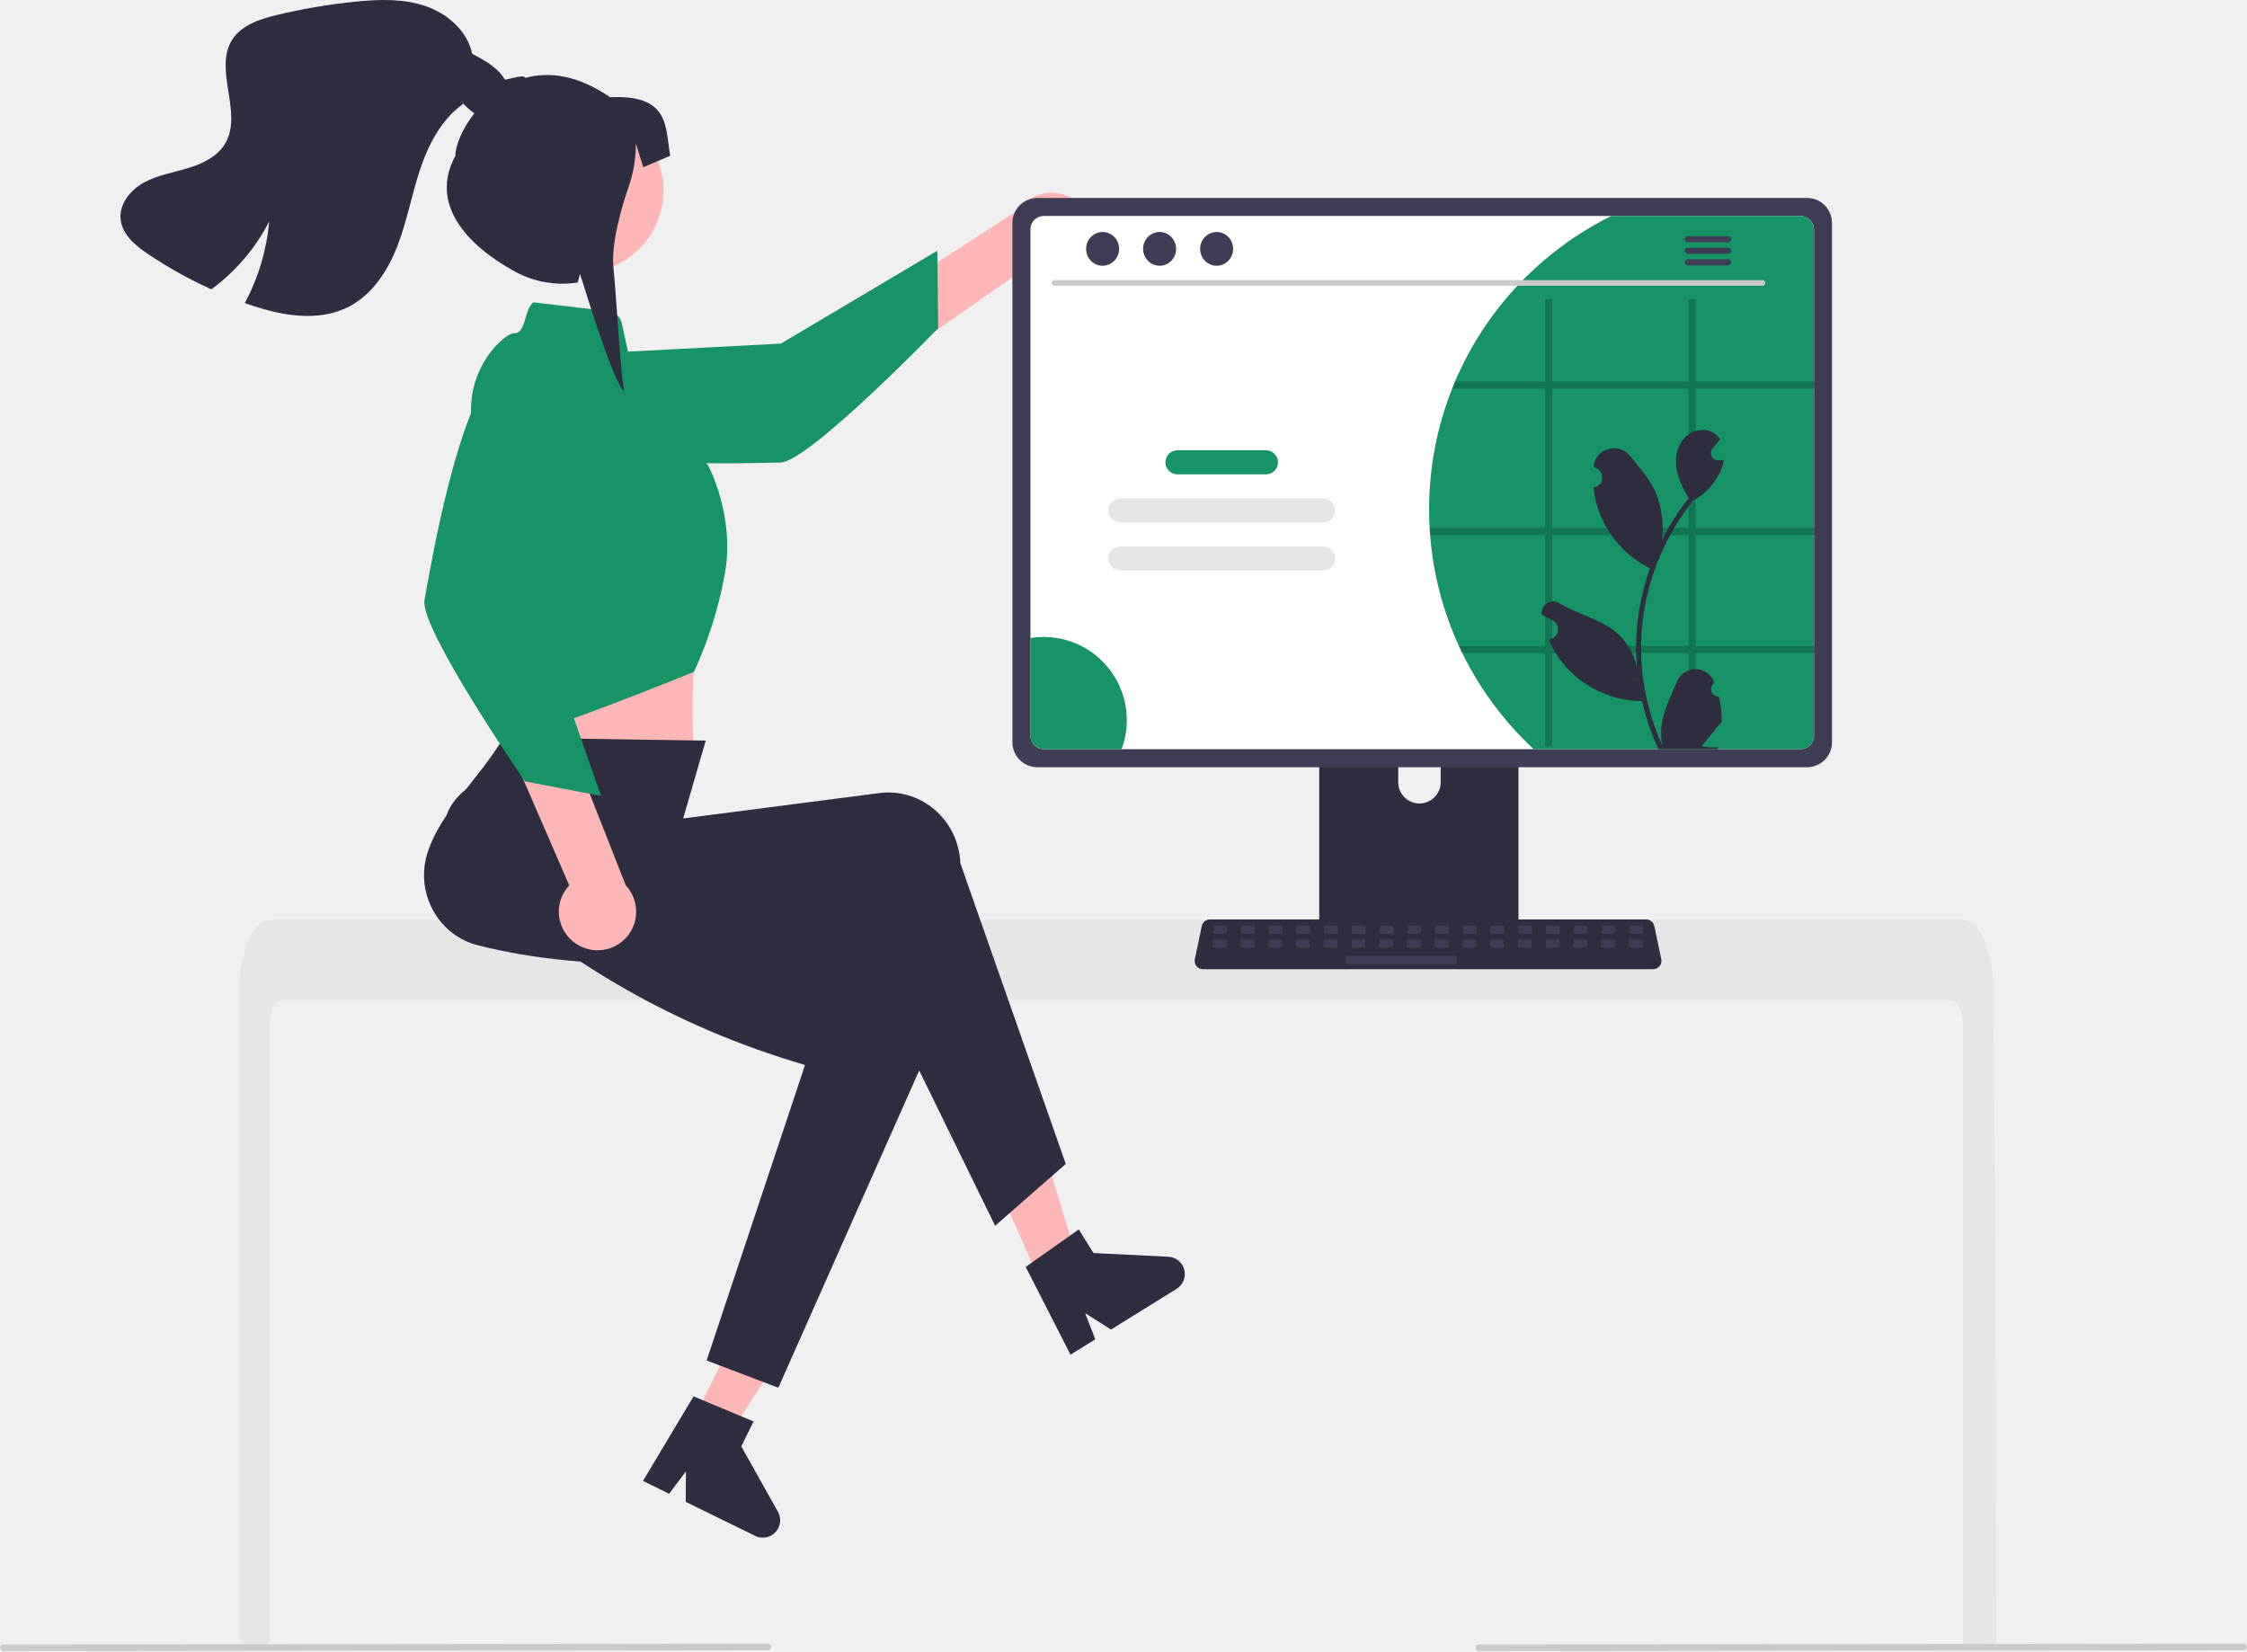
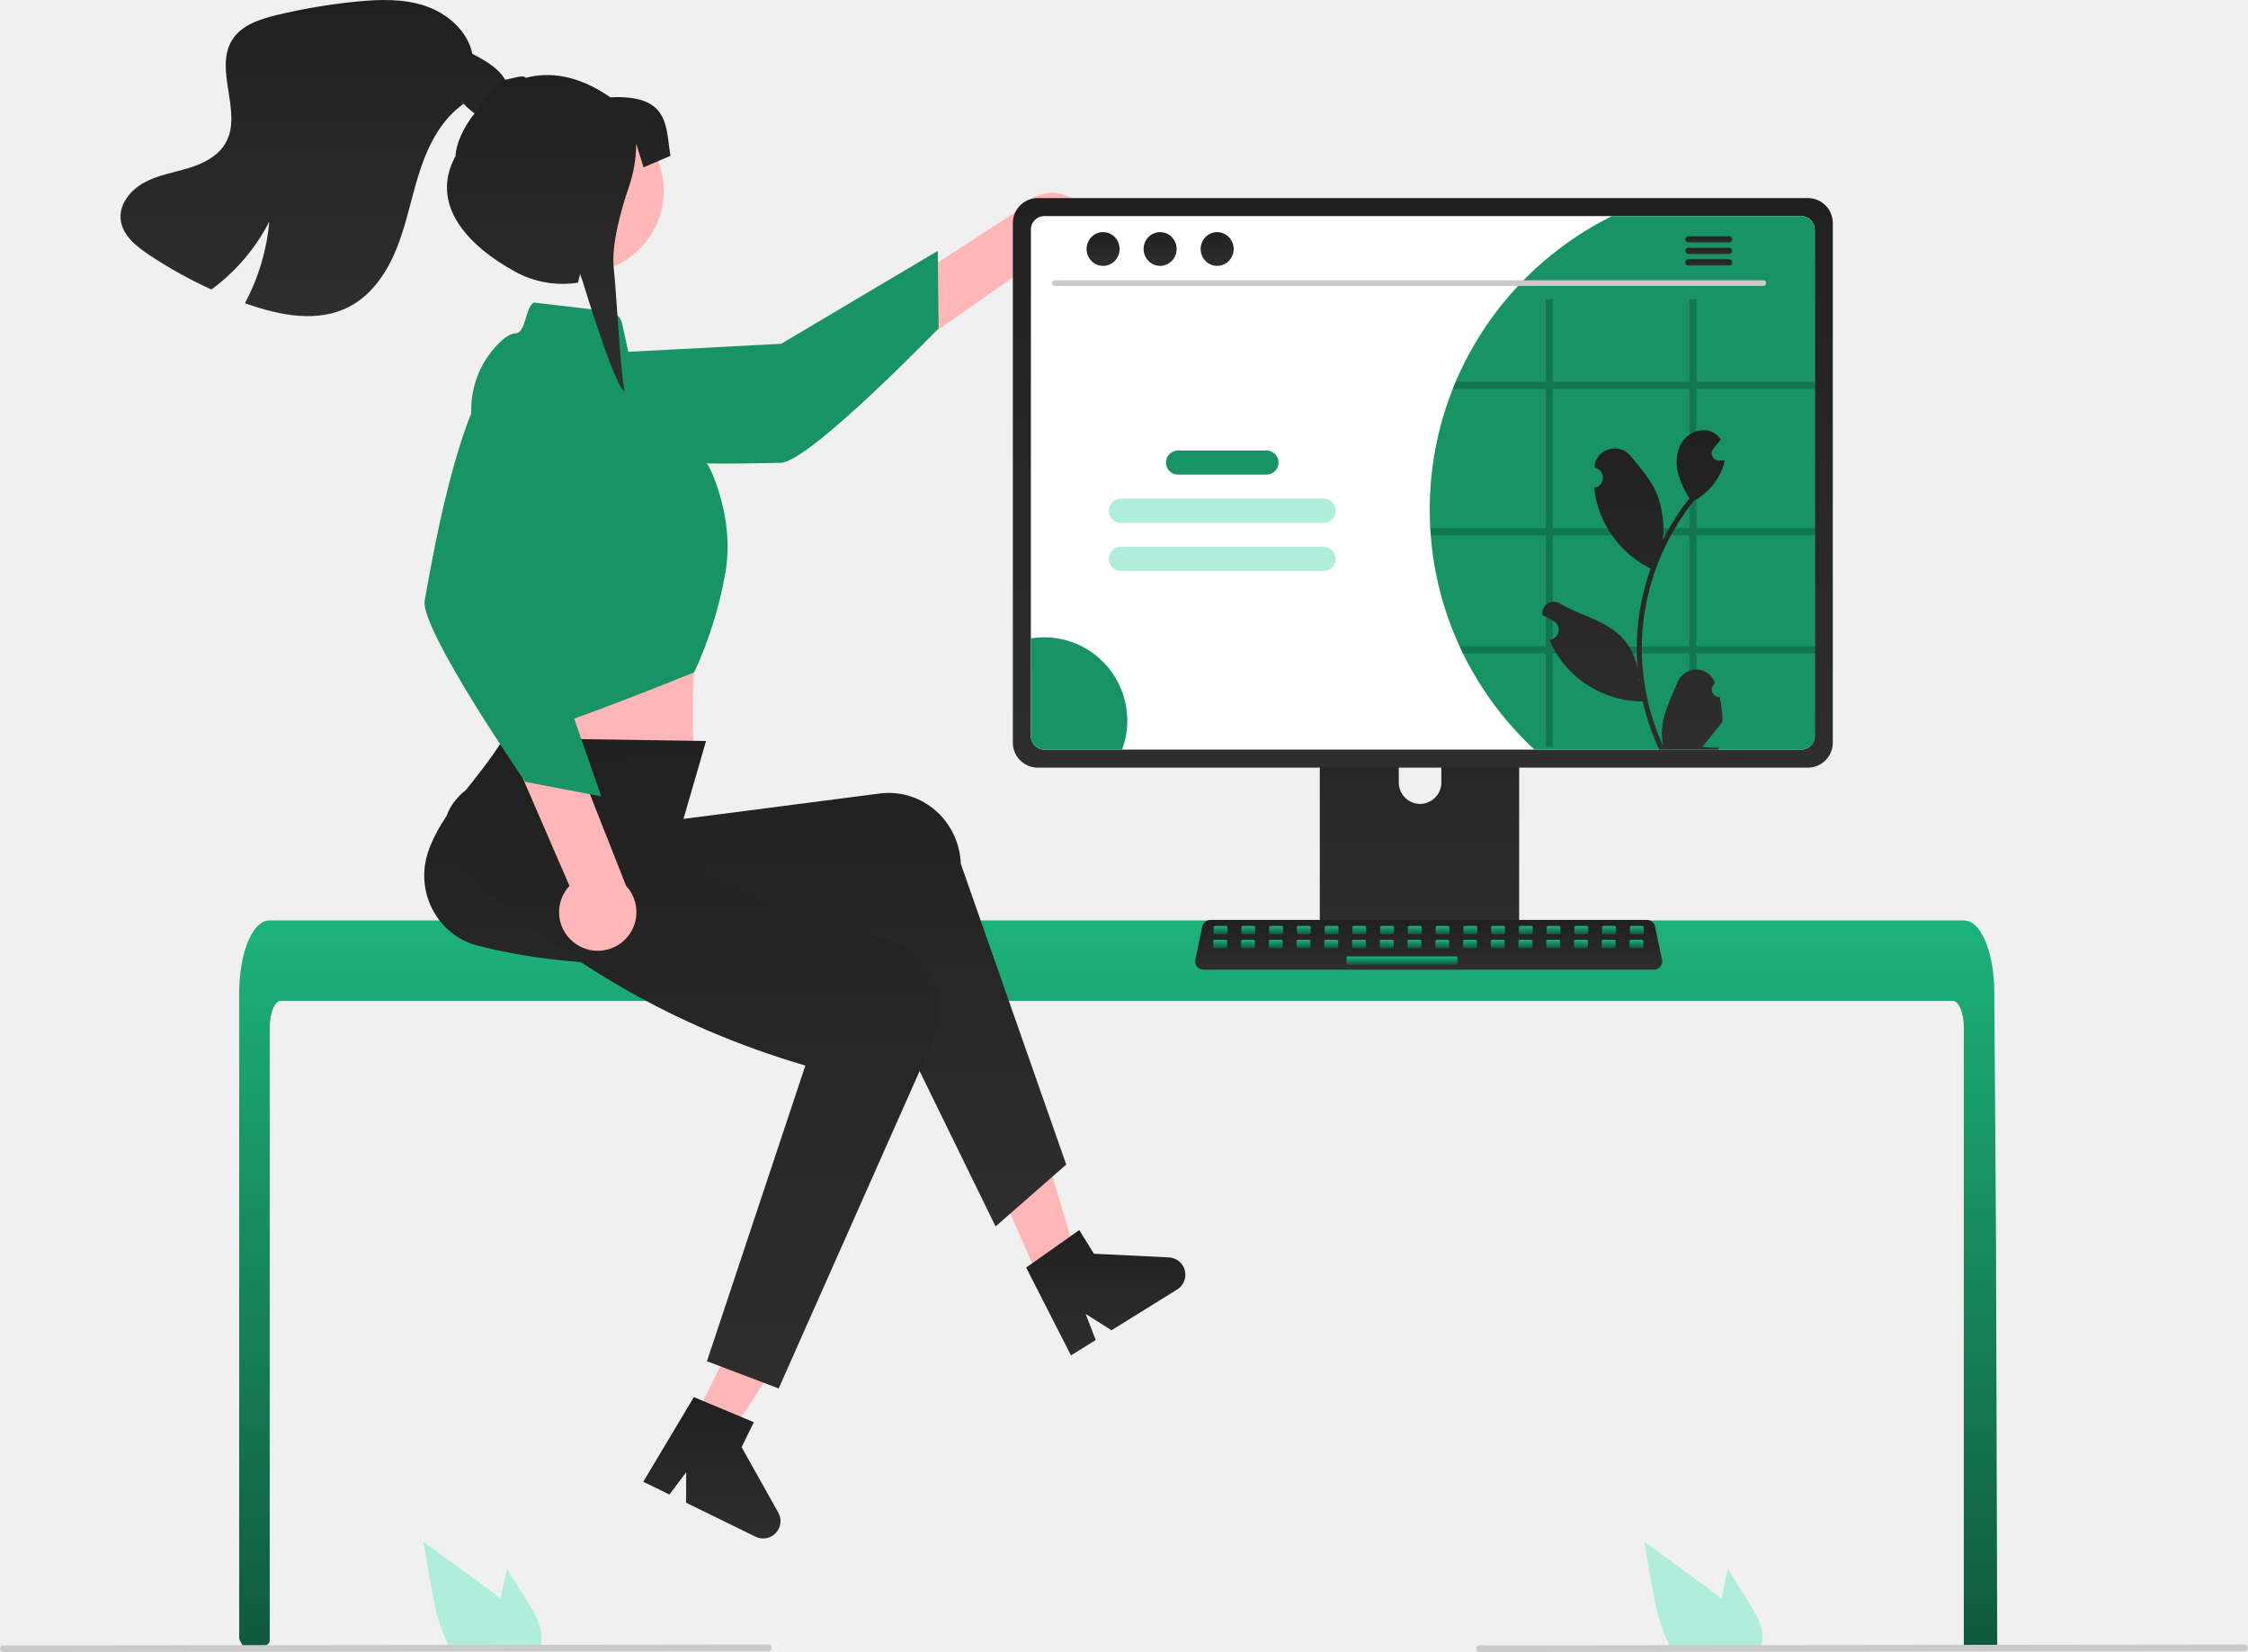
- <svg xmlns="http://www.w3.org/2000/svg" data-name="Layer 1" width="810.131" height="595.285" viewBox="0 0 810.131 595.285">
-   <polygon points="378.969 471.236 391.767 465.509 375.738 412.214 356.848 420.666 378.969 471.236" fill="#ffb6b6" />
-   <path d="M564.736,609.125l19.145-13.52,5.284,8.518,27,1.329a6.261,6.261,0,0,1,2.993,11.575l-23.669,14.683-9.307-5.895,3.634,9.414-8.924,5.536Z" transform="translate(-194.9343 -152.3575)" fill="#2f2e41" />
-   <path d="M902.658,522.718c0-5.36-1.8-9.71-4.01-9.72h-602.49c-2.22.01-4.01,4.36-4.02,9.72v220.643a2.003,2.003,0,0,1-1.809,1.994q-2.426.233-4.851.433c-.04,0-.08.01-.12.01-.88.08-1.76.14-2.64.21h-.01q-.679-1.255-1.342-2.533a2.011,2.011,0,0,1-.228-.929V510.108c0-1.48.06-2.97.16-4.44a56.884,56.884,0,0,1,.75-6.02c1.69-9.29,5.51-15.58,9.85-15.6h611a4.683,4.683,0,0,1,1.84.39,7.173,7.173,0,0,1,2.27,1.59,14.07,14.07,0,0,1,2.23,3.05c2.14,3.77,3.67,9.39,4.21,15.93,0,.06.01.12.01.18.14,1.62.21,3.27.2,4.92l.14,21.43.09,12.78.27,40.1.1,14.24.44,146.2h0a2,2,0,0,1-2,2h-8.04a2,2,0,0,1-2-2Z" transform="translate(-194.9343 -152.3575)" fill="#e6e6e6" />
-   <path d="M738.942,383.772H674.023a3.464,3.464,0,0,0-3.459,3.467V489.793h71.845V387.24A3.466,3.466,0,0,0,738.942,383.772Zm-32.241,58.27a7.702,7.702,0,0,1-7.666-7.666V422.548a7.666,7.666,0,0,1,15.332,0v11.829a7.702,7.702,0,0,1-7.666,7.666Z" transform="translate(-194.9343 -152.3575)" fill="#2f2e41" />
-   <path d="M670.341,486.513v9.894a1.938,1.938,0,0,0,1.934,1.934h68.422a1.944,1.944,0,0,0,1.934-1.934v-9.894Z" transform="translate(-194.9343 -152.3575)" fill="#3f3d56" />
-   <path d="M586.932,240.957a13.844,13.844,0,0,1-20.158,6.657l-91.638,63.839-2.53-25.441,90.102-58.376a13.919,13.919,0,0,1,24.224,13.32Z" transform="translate(-194.9343 -152.3575)" fill="#ffb6b6" />
-   <path d="M381.76,281.208s-9.922,14.662,5.648,27.636,78.681,10.393,88.865,10.282,56.913-48.45,56.913-48.45l-.306-27.917-56.418,33.476Z" transform="translate(-194.9343 -152.3575)" fill="#189366" />
-   <path d="M376.142,378.55l1,19s-2.952,16.83-.524,20.462c2.409,3.614,68.568,8.99,68.568,8.99s-2.074-28.336,1.667-48.833Z" transform="translate(-194.9343 -152.3575)" fill="#ffb6b6" />
-   <path d="M579.186,572.003l-25.467,22.293-49.913-102.081c-49.495,8.512-96.19,11.239-136.579.942-13.675-3.438-22.034-17.558-18.67-31.538q.236-.98.545-1.94c4.834-14.748,17.487-25.183,27.456-41.404l72.817,1.106-8.133,28.062L511.979,438.29c14.225-1.841,27.217,8.456,29.018,22.998q.143,1.152.186,2.313Z" transform="translate(-194.9343 -152.3575)" fill="#2f2e41" />
-   <circle cx="209.64" cy="68.762" r="29.568" fill="#ffb6b6" />
-   <path d="M387.24,261.362l27.111,3.19a5.532,5.532,0,0,1,4.758,4.313l4.311,19.729,26.877,31.651s9.651,18.096,6.032,38.605a145.273,145.273,0,0,1-11.21,35.748s-66.096,27.032-68.509,23.413-3.196-20.058-3.196-20.058l-8.504-94.602a33.944,33.944,0,0,1,9.756-27.275c2.145-2.11,4.263-3.588,5.986-3.588C384.546,272.354,384.047,263.592,387.24,261.362Z" transform="translate(-194.9343 -152.3575)" fill="#189366" />
-   <polygon points="250.479 510.874 263.06 517.036 293.347 470.36 274.778 461.265 250.479 510.874" fill="#ffb6b6" />
-   <path d="M475.551,652.682l-25.847-9.813,35.474-106.546c-48.193-14.13-84.546-36.889-116.286-63.905-10.768-9.104-18.843-20.795-9.672-31.869q.643-.777,1.343-1.502c10.829-11.118,38.312-8.979,54.4-19.16l35.982,38.416L448.69,468.594l67.551,22.899c13.585,4.605,20.722,19.567,15.941,33.419q-.379,1.097-.85,2.159Z" transform="translate(-194.9343 -152.3575)" fill="#2f2e41" />
-   <path d="M444.984,655.794,466.609,664.833l-4.41,9.002,13.217,23.581a6.261,6.261,0,0,1-8.216,8.685l-25.014-12.254.05-11.016-6.045,8.079-9.431-4.62Z" transform="translate(-194.9343 -152.3575)" fill="#2f2e41" />
-   <path d="M402.697,492.659a13.844,13.844,0,0,1-2.534-21.077L355.735,369.117l25.438,2.558L420.551,471.552a13.919,13.919,0,0,1-17.853,21.107Z" transform="translate(-194.9343 -152.3575)" fill="#ffb6b6" />
-   <path d="M403.871,283.579s-12.407-12.629-28.208.064S349.895,358.708,347.988,368.713s36.221,65.38,36.221,65.38l27.425,5.228-21.641-61.93Z" transform="translate(-194.9343 -152.3575)" fill="#189366" />
-   <path d="M846.443,223.726H568.938a9.008,9.008,0,0,0-8.994,8.994V419.982a9.003,9.003,0,0,0,8.994,8.994H846.443a9.003,9.003,0,0,0,8.994-8.994V232.72A9.008,9.008,0,0,0,846.443,223.726Z" transform="translate(-194.9343 -152.3575)" fill="#3f3d56" />
-   <path d="M844.126,230.223h-272.87a4.82,4.82,0,0,0-4.81,4.82v182.62a4.818,4.818,0,0,0,4.81,4.81h272.87a4.818,4.818,0,0,0,4.81-4.81v-182.62A4.82,4.82,0,0,0,844.126,230.223Z" transform="translate(-194.9343 -152.3575)" fill="#fff" />
-   <path d="M790.976,501.785H628.633a2.986,2.986,0,0,1-2.922-3.602l2.519-11.964a2.999,2.999,0,0,1,2.922-2.371H788.457a2.999,2.999,0,0,1,2.922,2.371l2.519,11.964a2.986,2.986,0,0,1-2.922,3.602Z" transform="translate(-194.9343 -152.3575)" fill="#2f2e41" />
-   <rect x="437.37" y="333.645" width="5" height="3" rx="0.488" fill="#3f3d56" />
-   <rect x="447.37" y="333.645" width="5" height="3" rx="0.488" fill="#3f3d56" />
-   <rect x="457.37" y="333.645" width="5" height="3" rx="0.488" fill="#3f3d56" />
-   <rect x="467.37" y="333.645" width="5" height="3" rx="0.488" fill="#3f3d56" />
-   <rect x="477.37" y="333.645" width="5" height="3" rx="0.488" fill="#3f3d56" />
-   <rect x="487.37" y="333.645" width="5" height="3" rx="0.488" fill="#3f3d56" />
-   <rect x="497.37" y="333.645" width="5" height="3" rx="0.488" fill="#3f3d56" />
-   <rect x="507.37" y="333.645" width="5" height="3" rx="0.488" fill="#3f3d56" />
-   <rect x="517.37" y="333.645" width="5" height="3" rx="0.488" fill="#3f3d56" />
-   <rect x="527.37" y="333.645" width="5" height="3" rx="0.488" fill="#3f3d56" />
-   <rect x="537.37" y="333.645" width="5" height="3" rx="0.488" fill="#3f3d56" />
-   <rect x="547.37" y="333.645" width="5" height="3" rx="0.488" fill="#3f3d56" />
-   <rect x="557.37" y="333.645" width="5" height="3" rx="0.488" fill="#3f3d56" />
-   <rect x="567.37" y="333.645" width="5" height="3" rx="0.488" fill="#3f3d56" />
-   <rect x="577.37" y="333.645" width="5" height="3" rx="0.488" fill="#3f3d56" />
-   <rect x="587.37" y="333.645" width="5" height="3" rx="0.488" fill="#3f3d56" />
-   <rect x="437.252" y="338.645" width="5" height="3" rx="0.488" fill="#3f3d56" />
-   <rect x="447.252" y="338.645" width="5" height="3" rx="0.488" fill="#3f3d56" />
-   <rect x="457.252" y="338.645" width="5" height="3" rx="0.488" fill="#3f3d56" />
-   <rect x="467.252" y="338.645" width="5" height="3" rx="0.488" fill="#3f3d56" />
-   <rect x="477.252" y="338.645" width="5" height="3" rx="0.488" fill="#3f3d56" />
-   <rect x="487.252" y="338.645" width="5" height="3" rx="0.488" fill="#3f3d56" />
-   <rect x="497.252" y="338.645" width="5" height="3" rx="0.488" fill="#3f3d56" />
-   <rect x="507.252" y="338.645" width="5" height="3" rx="0.488" fill="#3f3d56" />
-   <rect x="517.252" y="338.645" width="5" height="3" rx="0.488" fill="#3f3d56" />
-   <rect x="527.252" y="338.645" width="5" height="3" rx="0.488" fill="#3f3d56" />
-   <rect x="537.252" y="338.645" width="5" height="3" rx="0.488" fill="#3f3d56" />
-   <rect x="547.252" y="338.645" width="5" height="3" rx="0.488" fill="#3f3d56" />
-   <rect x="557.252" y="338.645" width="5" height="3" rx="0.488" fill="#3f3d56" />
-   <rect x="567.252" y="338.645" width="5" height="3" rx="0.488" fill="#3f3d56" />
-   <rect x="577.252" y="338.645" width="5" height="3" rx="0.488" fill="#3f3d56" />
-   <rect x="587.252" y="338.645" width="5" height="3" rx="0.488" fill="#3f3d56" />
-   <rect x="485.252" y="344.645" width="40" height="3" rx="0.488" fill="#3f3d56" />
-   <path d="M825.334,730.02l-7.71-12.39-1.54,7.08c-.27,1.24-.54,2.5-.79,3.75-2.19-1.87-4.52-3.6-6.8-5.26q-10.5-7.62-20.99-15.26l2.19,12.7c1.35,7.82,2.76,15.8,6.1,22.95.37.81.77,1.61,1.2,2.39h32.54a10.487,10.487,0,0,0,.54-2.24.775.775,0,0,0,.01-.15C830.594,738.74,827.914,734.17,825.334,730.02Z" transform="translate(-194.9343 -152.3575)" fill="#f0f0f0" />
-   <path d="M385.334,730.02l-7.71-12.39-1.54,7.08c-.27,1.24-.54,2.5-.79,3.75-2.19-1.87-4.52-3.6-6.8-5.26q-10.5-7.62-20.99-15.26l2.19,12.7c1.35,7.82,2.76,15.8,6.1,22.95.37.81.77,1.61,1.2,2.39h32.54a10.487,10.487,0,0,0,.54-2.24.775.775,0,0,0,.01-.15C390.594,738.74,387.914,734.17,385.334,730.02Z" transform="translate(-194.9343 -152.3575)" fill="#f0f0f0" />
-   <path d="M1003.875,747.335l-275.75.307a1.191,1.191,0,0,1,0-2.381l275.75-.307a1.191,1.191,0,0,1,0,2.381Z" transform="translate(-194.9343 -152.3575)" fill="#cacaca" />
-   <path d="M471.875,747.335l-275.75.307a1.191,1.191,0,0,1,0-2.381l275.75-.307a1.191,1.191,0,0,1,0,2.381Z" transform="translate(-194.9343 -152.3575)" fill="#cacaca" />
-   <path d="M373.306,194.763c-4.77,1.42-9.22-2.57-12.54-6.35l1.18,1.4c-7.81,5.5-12.48,14.46-15.51,23.53-3.03,9.06-4.72,18.55-8.14,27.48-3.42,8.92-8.94,17.55-17.39,22-11.32,5.96-25.19,3.25-37.23-1.05-.16-.06-.31-.11-.47-.17a76.722,76.722,0,0,0,8.78-29.4,69.759,69.759,0,0,1-20.86,24.47,160.14,160.14,0,0,1-22.62-12.58c-4.65-3.11-9.55-7.13-10.09-12.7-.55-5.53,3.58-10.58,8.45-13.24,4.87-2.66,10.47-3.56,15.79-5.16,5.31-1.59,10.73-4.2,13.52-9,6.43-11.04-4.39-26.61,2.51-37.37,3.4-5.29,10-7.41,16.12-8.88a213.117,213.117,0,0,1,28.38-4.79c8.39-.84,17.06-1.15,25.04,1.55,7.98,2.7,15.22,8.97,16.93,17.23,4.66,2.45,9.59,5.16,12.09,9.81C379.746,186.183,378.356,193.263,373.306,194.763Z" transform="translate(-194.9343 -152.3575)" fill="#2f2e41" />
-   <path d="M366.186,192.902c-4.568,5.722-7.054,11.91-7.054,15.615-9.489,17.342,4.08,32.238,21.423,41.727a35.53,35.53,0,0,0,22.7,3.958l.726-3.097.983,2.79s11.291,37.293,15.016,39.481c-1.413-6.637-3.032-37.367-3.819-43.844-1.089-8.816,2.708-21.94,5.447-29.922a47.111,47.111,0,0,0,2.579-15.289v-.228l2.667,8.567,9.709-4.142c-1.806-10.361,0-22.123-21.656-21.103-11.713-8.055-22.027-9.282-30.5-6.998-1.093-1.69-7.399,1.476-9.22.586" transform="translate(-194.9343 -152.3575)" fill="#2f2e41" />
-   <path d="M848.936,235.043v182.62a4.818,4.818,0,0,1-4.81,4.81h-96.22a118.076,118.076,0,0,1-25.76-34.66q-.63-1.26-1.2-2.55a117.029,117.029,0,0,1-10.4-40.03c-.07-.85-.13-1.7-.17-2.56-.13-2.2-.19-4.43-.19-6.67a117.535,117.535,0,0,1,8.29-43.51c.33-.86.68-1.71,1.04-2.56a118.399,118.399,0,0,1,56.35-59.71h68.26A4.82,4.82,0,0,1,848.936,235.043Z" transform="translate(-194.9343 -152.3575)" fill="#189366" />
-   <path d="M830.41,255.383H575.086a1.016,1.016,0,0,1,0-2.031H830.41a1.016,1.016,0,0,1,0,2.031Z" transform="translate(-194.9343 -152.3575)" fill="#cacaca" />
-   <ellipse cx="397.532" cy="89.728" rx="5.95" ry="6.083" fill="#3f3d56" />
-   <ellipse cx="418.088" cy="89.728" rx="5.95" ry="6.083" fill="#3f3d56" />
-   <ellipse cx="438.644" cy="89.728" rx="5.95" ry="6.083" fill="#3f3d56" />
-   <path d="M818.033,237.51H803.431a1.106,1.106,0,0,0,0,2.211h14.602a1.106,1.106,0,0,0,0-2.211Z" transform="translate(-194.9343 -152.3575)" fill="#3f3d56" />
-   <path d="M818.033,241.66H803.431a1.106,1.106,0,0,0,0,2.211h14.602a1.106,1.106,0,0,0,0-2.211Z" transform="translate(-194.9343 -152.3575)" fill="#3f3d56" />
-   <path d="M818.033,245.805H803.431a1.106,1.106,0,0,0,0,2.211h14.602a1.106,1.106,0,0,0,0-2.211Z" transform="translate(-194.9343 -152.3575)" fill="#3f3d56" />
-   <rect x="420.185" y="162.344" width="40.582" height="8.678" rx="4.339" fill="#189366" />
-   <rect x="399.575" y="179.7" width="81.802" height="8.678" rx="4.339" fill="#e6e6e6" />
-   <rect x="399.575" y="197.056" width="81.802" height="8.678" rx="4.339" fill="#e6e6e6" />
-   <path d="M601.186,412.003a29.815,29.815,0,0,1-1.88,10.47h-28.05a4.818,4.818,0,0,1-4.81-4.81v-35.28a29.628,29.628,0,0,1,4.74-.38A29.998,29.998,0,0,1,601.186,412.003Z" transform="translate(-194.9343 -152.3575)" fill="#189366" />
-   <path d="M849.186,292.493v-2.56h-42.91v-29.67h-2.55v29.67h-49.18v-29.67h-2.55v29.67h-32.48c-.36.85-.71,1.7-1.04,2.56h33.52v50.18h-41.62c.04.86.1,1.71.17,2.56h41.45v40.03h-31.05q.57,1.29,1.2,2.55h29.85v33.65h2.55v-33.65h49.18v33.65h2.55v-33.65h42.91v-2.55h-42.91v-40.03h42.91v-2.56h-42.91v-50.18Zm-45.46,92.77h-49.18v-40.03h49.18Zm0-42.59h-49.18v-50.18h49.18Z" transform="translate(-194.9343 -152.3575)" opacity="0.2" />
-   <path d="M814.637,403.526a2.672,2.672,0,0,1-1.937-4.632l.183-.728q-.036-.087-.073-.175a7.176,7.176,0,0,0-13.237.049c-2.165,5.214-4.922,10.438-5.6,15.951a21.23,21.23,0,0,0,.373,7.301,85.115,85.115,0,0,1-7.743-35.351,82.154,82.154,0,0,1,.51-9.165q.422-3.742,1.171-7.431a86.101,86.101,0,0,1,17.075-36.492,22.914,22.914,0,0,0,9.53-9.887,17.478,17.478,0,0,0,1.59-4.776c-.464.061-.935.099-1.399.129-.145.008-.297.015-.441.023l-.055.002a2.648,2.648,0,0,1-2.174-4.313q.3-.37.601-.739c.304-.38.616-.753.92-1.133a1.318,1.318,0,0,0,.099-.114c.35-.434.7-.859,1.05-1.293a7.656,7.656,0,0,0-2.51-2.426c-3.506-2.054-8.343-.631-10.876,2.54-2.54,3.171-3.019,7.621-2.137,11.583a30.682,30.682,0,0,0,4.244,9.461c-.19.243-.388.479-.578.723a86.658,86.658,0,0,0-9.045,14.329,36.024,36.024,0,0,0-2.151-16.733c-2.059-4.966-5.917-9.149-9.315-13.442-4.081-5.157-12.451-2.906-13.17,3.631q-.01.095-.02.19.757.427,1.482.907a3.625,3.625,0,0,1-1.461,6.596l-.074.011a36.067,36.067,0,0,0,.951,5.392,37.134,37.134,0,0,0,18.489,23.273c.297.152.586.304.882.449a88.452,88.452,0,0,0-4.761,22.406,83.894,83.894,0,0,0,.061,13.546l-.023-.16a22.168,22.168,0,0,0-7.568-12.8c-5.824-4.784-14.052-6.546-20.334-10.391a4.16,4.16,0,0,0-6.372,4.047q.013.084.026.168a24.351,24.351,0,0,1,2.73,1.316q.757.427,1.482.907a3.625,3.625,0,0,1-1.461,6.596l-.074.011c-.053.008-.099.015-.152.023a36.097,36.097,0,0,0,6.64,10.397,37.167,37.167,0,0,0,26.955,11.827h.008a88.426,88.426,0,0,0,5.94,17.341h21.22c.076-.236.145-.479.213-.715a24.109,24.109,0,0,1-5.872-.35c1.574-1.932,3.149-3.879,4.723-5.811a1.318,1.318,0,0,0,.099-.114c.799-.989,1.605-1.97,2.403-2.959l0-.001a35.315,35.315,0,0,0-1.035-8.996Zm-24.299-47.801.011-.015-.011.03Zm-4.7,42.371-.183-.411c.008-.297.008-.593,0-.897,0-.084-.015-.167-.015-.251.068.525.129,1.05.205,1.574Z" transform="translate(-194.9343 -152.3575)" fill="#2f2e41" />
+ <svg xmlns="http://www.w3.org/2000/svg" width="810.137" height="595.284" viewBox="0 0 810.137 595.284">
+   <defs>
+     <linearGradient id="linear-gradient" x1="0.5" x2="0.5" y2="1" gradientUnits="objectBoundingBox">
+       <stop offset="0" stop-color="#202020" />
+       <stop offset="1" stop-color="#2e2e2e" />
+     </linearGradient>
+     <linearGradient id="linear-gradient-2" x1="0.5" x2="0.5" y2="1" gradientUnits="objectBoundingBox">
+       <stop offset="0" stop-color="#1db27b" />
+       <stop offset="1" stop-color="#0f593e" />
+     </linearGradient>
+   </defs>
+   <g id="design" transform="translate(0 0)">
+     <path id="Path_36562" data-name="Path 36562" d="M378.969,471.236l12.8-5.727-16.029-53.3-18.89,8.452Z" fill="#ffb6b6" />
+     <path id="Path_36563" data-name="Path 36563" d="M564.736,609.125l19.145-13.52,5.284,8.518,27,1.329a6.261,6.261,0,0,1,2.993,11.575L595.489,631.71l-9.307-5.895,3.634,9.414-8.924,5.536Z" transform="translate(-194.934 -152.357)" fill="url(#linear-gradient)" />
+     <path id="Path_36564" data-name="Path 36564" d="M902.658,522.718c0-5.36-1.8-9.71-4.01-9.72H296.158c-2.22.01-4.01,4.36-4.02,9.72V743.361a2,2,0,0,1-1.809,1.994q-2.425.233-4.851.433c-.04,0-.08.01-.12.01-.88.08-1.76.14-2.64.21h-.01q-.679-1.255-1.342-2.533a2.011,2.011,0,0,1-.228-.929V510.108c0-1.48.06-2.97.16-4.44a56.879,56.879,0,0,1,.75-6.02c1.69-9.29,5.51-15.58,9.85-15.6h611a4.683,4.683,0,0,1,1.84.39,7.173,7.173,0,0,1,2.27,1.59,14.073,14.073,0,0,1,2.23,3.05c2.14,3.77,3.67,9.39,4.21,15.93,0,.06.01.12.01.18.14,1.62.21,3.27.2,4.92l.14,21.43.09,12.78.27,40.1.1,14.24.44,146.2h0a2,2,0,0,1-2,2h-8.04a2,2,0,0,1-2-2Z" transform="translate(-194.934 -152.357)" fill="url(#linear-gradient-2)" />
+     <path id="Path_36565" data-name="Path 36565" d="M738.942,383.772H674.023a3.464,3.464,0,0,0-3.459,3.467V489.793H742.41V387.24a3.466,3.466,0,0,0-3.468-3.468ZM706.7,442.042a7.7,7.7,0,0,1-7.666-7.666V422.548a7.666,7.666,0,1,1,15.332,0v11.829a7.7,7.7,0,0,1-7.666,7.666Z" transform="translate(-194.934 -152.357)" fill="url(#linear-gradient)" />
+     <path id="Path_36566" data-name="Path 36566" d="M670.341,486.513v9.894a1.938,1.938,0,0,0,1.934,1.934H740.7a1.944,1.944,0,0,0,1.934-1.934v-9.894Z" transform="translate(-194.934 -152.357)" fill="#3f3d56" />
+     <path id="Path_36567" data-name="Path 36567" d="M586.932,240.957a13.844,13.844,0,0,1-20.158,6.657l-91.638,63.839-2.53-25.44,90.1-58.376a13.919,13.919,0,0,1,24.224,13.32Z" transform="translate(-194.934 -152.357)" fill="#ffb6b6" />
+     <path id="Path_36568" data-name="Path 36568" d="M381.76,281.208s-9.922,14.662,5.648,27.636,78.681,10.393,88.865,10.282,56.913-48.45,56.913-48.45l-.306-27.917-56.418,33.476Z" transform="translate(-194.934 -152.357)" fill="#189366" />
+     <path id="Path_36569" data-name="Path 36569" d="M376.142,378.55l1,19s-2.952,16.831-.524,20.462c2.409,3.614,68.568,8.99,68.568,8.99s-2.074-28.336,1.667-48.833Z" transform="translate(-194.934 -152.357)" fill="#ffb6b6" />
+     <path id="Path_36570" data-name="Path 36570" d="M579.186,572,553.719,594.3,503.806,492.215c-49.5,8.512-96.19,11.239-136.579.942-13.675-3.438-22.034-17.558-18.67-31.538q.236-.98.545-1.94c4.834-14.748,17.487-25.183,27.456-41.4l72.817,1.106-8.133,28.062,70.737-9.154c14.225-1.841,27.217,8.456,29.018,23q.143,1.152.186,2.313Z" transform="translate(-194.934 -152.357)" fill="url(#linear-gradient)" />
+     <circle id="Ellipse_660" data-name="Ellipse 660" cx="29.568" cy="29.568" r="29.568" transform="translate(180.072 39.194)" fill="#ffb6b6" />
+     <path id="Path_36571" data-name="Path 36571" d="M387.24,261.362l27.111,3.19a5.532,5.532,0,0,1,4.758,4.313l4.311,19.729L450.3,320.244s9.651,18.1,6.032,38.6A145.273,145.273,0,0,1,445.12,394.6s-66.1,27.032-68.509,23.413-3.2-20.058-3.2-20.058l-8.5-94.6a33.944,33.944,0,0,1,9.756-27.275c2.145-2.11,4.263-3.588,5.986-3.588C384.546,272.354,384.047,263.592,387.24,261.362Z" transform="translate(-194.934 -152.357)" fill="#189366" />
+     <path id="Path_36572" data-name="Path 36572" d="M250.479,510.874l12.581,6.162,30.287-46.676-18.569-9.095Z" fill="#ffb6b6" />
+     <path id="Path_36573" data-name="Path 36573" d="M475.551,652.682,449.7,642.869l35.474-106.546c-48.194-14.13-84.546-36.889-116.286-63.905-10.768-9.1-18.843-20.795-9.672-31.869q.643-.777,1.343-1.5c10.829-11.118,38.312-8.979,54.4-19.16L450.944,458.3l-2.254,10.291,67.551,22.9c13.585,4.605,20.722,19.567,15.941,33.419q-.379,1.1-.85,2.159Z" transform="translate(-194.934 -152.357)" fill="url(#linear-gradient)" />
+     <path id="Path_36574" data-name="Path 36574" d="M444.984,655.794l21.625,9.039-4.41,9,13.217,23.581A6.261,6.261,0,0,1,467.2,706.1l-25.014-12.254.05-11.016-6.045,8.079-9.431-4.62Z" transform="translate(-194.934 -152.357)" fill="url(#linear-gradient)" />
+     <path id="Path_36575" data-name="Path 36575" d="M402.7,492.659a13.844,13.844,0,0,1-2.534-21.077L355.735,369.117l25.438,2.558,39.378,99.877A13.919,13.919,0,0,1,402.7,492.659Z" transform="translate(-194.934 -152.357)" fill="#ffb6b6" />
+     <path id="Path_36576" data-name="Path 36576" d="M403.871,283.579s-12.407-12.629-28.207.064-25.769,75.065-27.676,85.07,36.221,65.38,36.221,65.38l27.425,5.228-21.641-61.93Z" transform="translate(-194.934 -152.357)" fill="#189366" />
+     <path id="Path_36577" data-name="Path 36577" d="M846.443,223.726H568.938a9.008,9.008,0,0,0-8.994,8.994V419.982a9,9,0,0,0,8.994,8.994H846.443a9,9,0,0,0,8.994-8.994V232.72a9.008,9.008,0,0,0-8.994-8.994Z" transform="translate(-194.934 -152.357)" fill="url(#linear-gradient)" />
+     <path id="Path_36578" data-name="Path 36578" d="M844.126,230.223H571.256a4.821,4.821,0,0,0-4.81,4.82v182.62a4.818,4.818,0,0,0,4.81,4.81h272.87a4.818,4.818,0,0,0,4.81-4.81V235.043a4.82,4.82,0,0,0-4.81-4.82Z" transform="translate(-194.934 -152.357)" fill="#fff" />
+     <path id="Path_36579" data-name="Path 36579" d="M790.976,501.785H628.633a2.986,2.986,0,0,1-2.922-3.6l2.519-11.964a3,3,0,0,1,2.922-2.371H788.457a3,3,0,0,1,2.922,2.371l2.519,11.964a2.987,2.987,0,0,1-2.922,3.6Z" transform="translate(-194.934 -152.357)" fill="url(#linear-gradient)" />
+     <rect id="Rectangle_13674" data-name="Rectangle 13674" width="5" height="3" rx="0.488" transform="translate(437.37 333.645)" fill="url(#linear-gradient-2)" />
+     <rect id="Rectangle_13675" data-name="Rectangle 13675" width="5" height="3" rx="0.488" transform="translate(447.37 333.645)" fill="url(#linear-gradient-2)" />
+     <rect id="Rectangle_13676" data-name="Rectangle 13676" width="5" height="3" rx="0.488" transform="translate(457.37 333.645)" fill="url(#linear-gradient-2)" />
+     <rect id="Rectangle_13677" data-name="Rectangle 13677" width="5" height="3" rx="0.488" transform="translate(467.37 333.645)" fill="url(#linear-gradient-2)" />
+     <rect id="Rectangle_13678" data-name="Rectangle 13678" width="5" height="3" rx="0.488" transform="translate(477.37 333.645)" fill="url(#linear-gradient-2)" />
+     <rect id="Rectangle_13679" data-name="Rectangle 13679" width="5" height="3" rx="0.488" transform="translate(487.37 333.645)" fill="url(#linear-gradient-2)" />
+     <rect id="Rectangle_13680" data-name="Rectangle 13680" width="5" height="3" rx="0.488" transform="translate(497.37 333.645)" fill="url(#linear-gradient-2)" />
+     <rect id="Rectangle_13681" data-name="Rectangle 13681" width="5" height="3" rx="0.488" transform="translate(507.37 333.645)" fill="url(#linear-gradient-2)" />
+     <rect id="Rectangle_13682" data-name="Rectangle 13682" width="5" height="3" rx="0.488" transform="translate(517.37 333.645)" fill="url(#linear-gradient-2)" />
+     <rect id="Rectangle_13683" data-name="Rectangle 13683" width="5" height="3" rx="0.488" transform="translate(527.37 333.645)" fill="url(#linear-gradient-2)" />
+     <rect id="Rectangle_13684" data-name="Rectangle 13684" width="5" height="3" rx="0.488" transform="translate(537.37 333.645)" fill="url(#linear-gradient-2)" />
+     <rect id="Rectangle_13685" data-name="Rectangle 13685" width="5" height="3" rx="0.488" transform="translate(547.37 333.645)" fill="url(#linear-gradient-2)" />
+     <rect id="Rectangle_13686" data-name="Rectangle 13686" width="5" height="3" rx="0.488" transform="translate(557.37 333.645)" fill="url(#linear-gradient-2)" />
+     <rect id="Rectangle_13687" data-name="Rectangle 13687" width="5" height="3" rx="0.488" transform="translate(567.37 333.645)" fill="url(#linear-gradient-2)" />
+     <rect id="Rectangle_13688" data-name="Rectangle 13688" width="5" height="3" rx="0.488" transform="translate(577.37 333.645)" fill="url(#linear-gradient-2)" />
+     <rect id="Rectangle_13689" data-name="Rectangle 13689" width="5" height="3" rx="0.488" transform="translate(587.37 333.645)" fill="url(#linear-gradient-2)" />
+     <rect id="Rectangle_13690" data-name="Rectangle 13690" width="5" height="3" rx="0.488" transform="translate(437.252 338.645)" fill="url(#linear-gradient-2)" />
+     <rect id="Rectangle_13691" data-name="Rectangle 13691" width="5" height="3" rx="0.488" transform="translate(447.252 338.645)" fill="url(#linear-gradient-2)" />
+     <rect id="Rectangle_13692" data-name="Rectangle 13692" width="5" height="3" rx="0.488" transform="translate(457.252 338.645)" fill="url(#linear-gradient-2)" />
+     <rect id="Rectangle_13693" data-name="Rectangle 13693" width="5" height="3" rx="0.488" transform="translate(467.252 338.645)" fill="url(#linear-gradient-2)" />
+     <rect id="Rectangle_13694" data-name="Rectangle 13694" width="5" height="3" rx="0.488" transform="translate(477.252 338.645)" fill="url(#linear-gradient-2)" />
+     <rect id="Rectangle_13695" data-name="Rectangle 13695" width="5" height="3" rx="0.488" transform="translate(487.252 338.645)" fill="url(#linear-gradient-2)" />
+     <rect id="Rectangle_13696" data-name="Rectangle 13696" width="5" height="3" rx="0.488" transform="translate(497.252 338.645)" fill="url(#linear-gradient-2)" />
+     <rect id="Rectangle_13697" data-name="Rectangle 13697" width="5" height="3" rx="0.488" transform="translate(507.252 338.645)" fill="url(#linear-gradient-2)" />
+     <rect id="Rectangle_13698" data-name="Rectangle 13698" width="5" height="3" rx="0.488" transform="translate(517.252 338.645)" fill="url(#linear-gradient-2)" />
+     <rect id="Rectangle_13699" data-name="Rectangle 13699" width="5" height="3" rx="0.488" transform="translate(527.252 338.645)" fill="url(#linear-gradient-2)" />
+     <rect id="Rectangle_13700" data-name="Rectangle 13700" width="5" height="3" rx="0.488" transform="translate(537.252 338.645)" fill="url(#linear-gradient-2)" />
+     <rect id="Rectangle_13701" data-name="Rectangle 13701" width="5" height="3" rx="0.488" transform="translate(547.252 338.645)" fill="url(#linear-gradient-2)" />
+     <rect id="Rectangle_13702" data-name="Rectangle 13702" width="5" height="3" rx="0.488" transform="translate(557.252 338.645)" fill="url(#linear-gradient-2)" />
+     <rect id="Rectangle_13703" data-name="Rectangle 13703" width="5" height="3" rx="0.488" transform="translate(567.252 338.645)" fill="url(#linear-gradient-2)" />
+     <rect id="Rectangle_13704" data-name="Rectangle 13704" width="5" height="3" rx="0.488" transform="translate(577.252 338.645)" fill="url(#linear-gradient-2)" />
+     <rect id="Rectangle_13705" data-name="Rectangle 13705" width="5" height="3" rx="0.488" transform="translate(587.252 338.645)" fill="url(#linear-gradient-2)" />
+     <rect id="Rectangle_13706" data-name="Rectangle 13706" width="40" height="3" rx="0.488" transform="translate(485.252 344.645)" fill="url(#linear-gradient-2)" />
+     <path id="Path_36580" data-name="Path 36580" d="M825.334,730.02l-7.71-12.39-1.54,7.08c-.27,1.24-.54,2.5-.79,3.75-2.19-1.87-4.52-3.6-6.8-5.26q-10.5-7.62-20.99-15.26l2.19,12.7c1.35,7.82,2.76,15.8,6.1,22.95.37.81.77,1.61,1.2,2.39h32.54a10.493,10.493,0,0,0,.54-2.24.776.776,0,0,0,.01-.15C830.594,738.74,827.914,734.17,825.334,730.02Z" transform="translate(-194.934 -152.357)" fill="#b0eedb" />
+     <path id="Path_36581" data-name="Path 36581" d="M385.334,730.02l-7.71-12.39-1.54,7.08c-.27,1.24-.54,2.5-.79,3.75-2.19-1.87-4.52-3.6-6.8-5.26q-10.5-7.62-20.99-15.26l2.19,12.7c1.35,7.82,2.76,15.8,6.1,22.95.37.81.77,1.61,1.2,2.39h32.54a10.487,10.487,0,0,0,.54-2.24.777.777,0,0,0,.01-.15C390.594,738.74,387.914,734.17,385.334,730.02Z" transform="translate(-194.934 -152.357)" fill="#b0eedb" />
+     <path id="Path_36582" data-name="Path 36582" d="M1003.88,747.335l-275.75.307a1.191,1.191,0,0,1,0-2.381l275.75-.307a1.191,1.191,0,0,1,0,2.381Z" transform="translate(-194.934 -152.357)" fill="#cacaca" />
+     <path id="Path_36583" data-name="Path 36583" d="M471.875,747.335l-275.75.307a1.191,1.191,0,0,1,0-2.381l275.75-.307a1.191,1.191,0,1,1,0,2.381Z" transform="translate(-194.934 -152.357)" fill="#cacaca" />
+     <path id="Path_36584" data-name="Path 36584" d="M373.306,194.763c-4.77,1.42-9.22-2.57-12.54-6.35l1.18,1.4c-7.81,5.5-12.48,14.46-15.51,23.53s-4.72,18.55-8.14,27.48-8.94,17.55-17.39,22c-11.32,5.96-25.19,3.25-37.23-1.05-.16-.06-.31-.11-.47-.17a76.722,76.722,0,0,0,8.78-29.4,69.759,69.759,0,0,1-20.86,24.47,160.141,160.141,0,0,1-22.62-12.58c-4.65-3.11-9.55-7.13-10.09-12.7-.55-5.53,3.58-10.58,8.45-13.24s10.47-3.56,15.79-5.16,10.73-4.2,13.52-9c6.43-11.04-4.39-26.61,2.51-37.37,3.4-5.29,10-7.41,16.12-8.88a213.119,213.119,0,0,1,28.38-4.79c8.39-.84,17.06-1.15,25.04,1.55s15.22,8.97,16.93,17.23c4.66,2.45,9.59,5.16,12.09,9.81S378.356,193.263,373.306,194.763Z" transform="translate(-194.934 -152.357)" fill="url(#linear-gradient)" />
+     <path id="Path_36585" data-name="Path 36585" d="M366.186,192.9c-4.568,5.722-7.054,11.91-7.054,15.615-9.489,17.342,4.08,32.238,21.423,41.727a35.53,35.53,0,0,0,22.7,3.958l.726-3.1.983,2.79s11.291,37.293,15.016,39.481c-1.413-6.637-3.032-37.367-3.819-43.844-1.089-8.816,2.708-21.94,5.447-29.922a47.112,47.112,0,0,0,2.579-15.289v-.228l2.667,8.567,9.709-4.142c-1.806-10.361,0-22.123-21.656-21.1-11.713-8.055-22.027-9.282-30.5-7-1.093-1.69-7.4,1.476-9.22.586" transform="translate(-194.934 -152.357)" fill="url(#linear-gradient)" />
+     <path id="Path_36586" data-name="Path 36586" d="M848.936,235.043v182.62a4.818,4.818,0,0,1-4.81,4.81h-96.22a118.076,118.076,0,0,1-25.76-34.66q-.63-1.26-1.2-2.55a117.03,117.03,0,0,1-10.4-40.03c-.07-.85-.13-1.7-.17-2.56-.13-2.2-.19-4.43-.19-6.67a117.535,117.535,0,0,1,8.29-43.51c.33-.86.68-1.71,1.04-2.56a118.4,118.4,0,0,1,56.35-59.71h68.26a4.821,4.821,0,0,1,4.81,4.82Z" transform="translate(-194.934 -152.357)" fill="#189366" />
+     <path id="Path_36587" data-name="Path 36587" d="M830.41,255.383H575.086a1.015,1.015,0,1,1,0-2.031H830.41a1.015,1.015,0,1,1,0,2.031Z" transform="translate(-194.934 -152.357)" fill="#cacaca" />
+     <ellipse id="Ellipse_661" data-name="Ellipse 661" cx="5.95" cy="6.083" rx="5.95" ry="6.083" transform="translate(391.582 83.645)" fill="url(#linear-gradient)" />
+     <ellipse id="Ellipse_662" data-name="Ellipse 662" cx="5.95" cy="6.083" rx="5.95" ry="6.083" transform="translate(412.138 83.645)" fill="url(#linear-gradient)" />
+     <ellipse id="Ellipse_663" data-name="Ellipse 663" cx="5.95" cy="6.083" rx="5.95" ry="6.083" transform="translate(432.694 83.645)" fill="url(#linear-gradient)" />
+     <path id="Path_36588" data-name="Path 36588" d="M818.033,237.51h-14.6a1.106,1.106,0,1,0,0,2.211h14.6a1.106,1.106,0,1,0,0-2.211Z" transform="translate(-194.934 -152.357)" fill="url(#linear-gradient)" />
+     <path id="Path_36589" data-name="Path 36589" d="M818.033,241.66h-14.6a1.106,1.106,0,1,0,0,2.211h14.6a1.106,1.106,0,1,0,0-2.211Z" transform="translate(-194.934 -152.357)" fill="url(#linear-gradient)" />
+     <path id="Path_36590" data-name="Path 36590" d="M818.033,245.8h-14.6a1.106,1.106,0,1,0,0,2.211h14.6a1.106,1.106,0,1,0,0-2.211Z" transform="translate(-194.934 -152.357)" fill="url(#linear-gradient)" />
+     <rect id="Rectangle_13707" data-name="Rectangle 13707" width="40.582" height="8.678" rx="4.339" transform="translate(420.185 162.344)" fill="#189366" />
+     <rect id="Rectangle_13708" data-name="Rectangle 13708" width="81.802" height="8.678" rx="4.339" transform="translate(399.575 179.7)" fill="#b0eedb" />
+     <rect id="Rectangle_13709" data-name="Rectangle 13709" width="81.802" height="8.678" rx="4.339" transform="translate(399.575 197.056)" fill="#b0eedb" />
+     <path id="Path_36591" data-name="Path 36591" d="M601.186,412a29.815,29.815,0,0,1-1.88,10.47h-28.05a4.818,4.818,0,0,1-4.81-4.81v-35.28a29.632,29.632,0,0,1,4.74-.38,30,30,0,0,1,30,30Z" transform="translate(-194.934 -152.357)" fill="#189366" />
+     <path id="Path_36592" data-name="Path 36592" d="M849.186,292.493v-2.56h-42.91v-29.67h-2.55v29.67h-49.18v-29.67H752v29.67h-32.48c-.36.85-.71,1.7-1.04,2.56H752v50.18h-41.62c.04.86.1,1.71.17,2.56H752v40.03h-31.05q.57,1.29,1.2,2.55H752v33.65h2.55v-33.65h49.18v33.65h2.55v-33.65h42.91v-2.55h-42.91v-40.03h42.91v-2.56h-42.91v-50.18Zm-45.46,92.77h-49.18v-40.03h49.18Zm0-42.59h-49.18v-50.18h49.18Z" transform="translate(-194.934 -152.357)" opacity="0.2" />
+     <path id="Path_36593" data-name="Path 36593" d="M814.637,403.526a2.672,2.672,0,0,1-1.937-4.632l.183-.728-.073-.175a7.176,7.176,0,0,0-13.237.049c-2.165,5.214-4.922,10.438-5.6,15.951a21.227,21.227,0,0,0,.373,7.3,85.115,85.115,0,0,1-7.743-35.351,82.165,82.165,0,0,1,.51-9.165q.422-3.742,1.171-7.431a86.1,86.1,0,0,1,17.075-36.492,22.914,22.914,0,0,0,9.53-9.887,17.477,17.477,0,0,0,1.59-4.776c-.464.061-.936.1-1.4.129l-.441.023-.055,0a2.648,2.648,0,0,1-2.174-4.313l.6-.739c.3-.38.616-.753.92-1.133a1.327,1.327,0,0,0,.1-.114c.35-.434.7-.859,1.05-1.293a7.657,7.657,0,0,0-2.51-2.426c-3.506-2.054-8.343-.631-10.876,2.54s-3.019,7.621-2.137,11.583a30.684,30.684,0,0,0,4.244,9.461c-.19.243-.388.479-.578.723a86.656,86.656,0,0,0-9.045,14.329,36.025,36.025,0,0,0-2.151-16.733c-2.059-4.966-5.917-9.149-9.315-13.442-4.081-5.157-12.451-2.906-13.17,3.631q-.01.095-.02.19.757.427,1.482.907a3.625,3.625,0,0,1-1.461,6.6l-.074.011a36.071,36.071,0,0,0,.951,5.392,37.134,37.134,0,0,0,18.489,23.273c.3.152.586.3.882.449a88.454,88.454,0,0,0-4.761,22.406,83.9,83.9,0,0,0,.061,13.546l-.023-.16a22.168,22.168,0,0,0-7.568-12.8c-5.824-4.784-14.052-6.546-20.334-10.391a4.16,4.16,0,0,0-6.372,4.047q.013.084.026.168a24.34,24.34,0,0,1,2.73,1.316q.757.427,1.482.907a3.625,3.625,0,0,1-1.461,6.6l-.074.011-.152.023a36.1,36.1,0,0,0,6.64,10.4,37.167,37.167,0,0,0,26.955,11.827h.008a88.423,88.423,0,0,0,5.94,17.341h21.22c.076-.236.145-.479.213-.715a24.11,24.11,0,0,1-5.872-.35c1.574-1.932,3.149-3.879,4.723-5.811a1.312,1.312,0,0,0,.1-.114c.8-.989,1.6-1.97,2.4-2.959h0a35.315,35.315,0,0,0-1.035-9Zm-24.3-47.8.011-.015-.011.03Zm-4.7,42.371-.183-.411c.008-.3.008-.593,0-.9,0-.084-.015-.167-.015-.251.068.525.129,1.05.205,1.574Z" transform="translate(-194.934 -152.357)" fill="url(#linear-gradient)" />
+   </g>
</svg>
